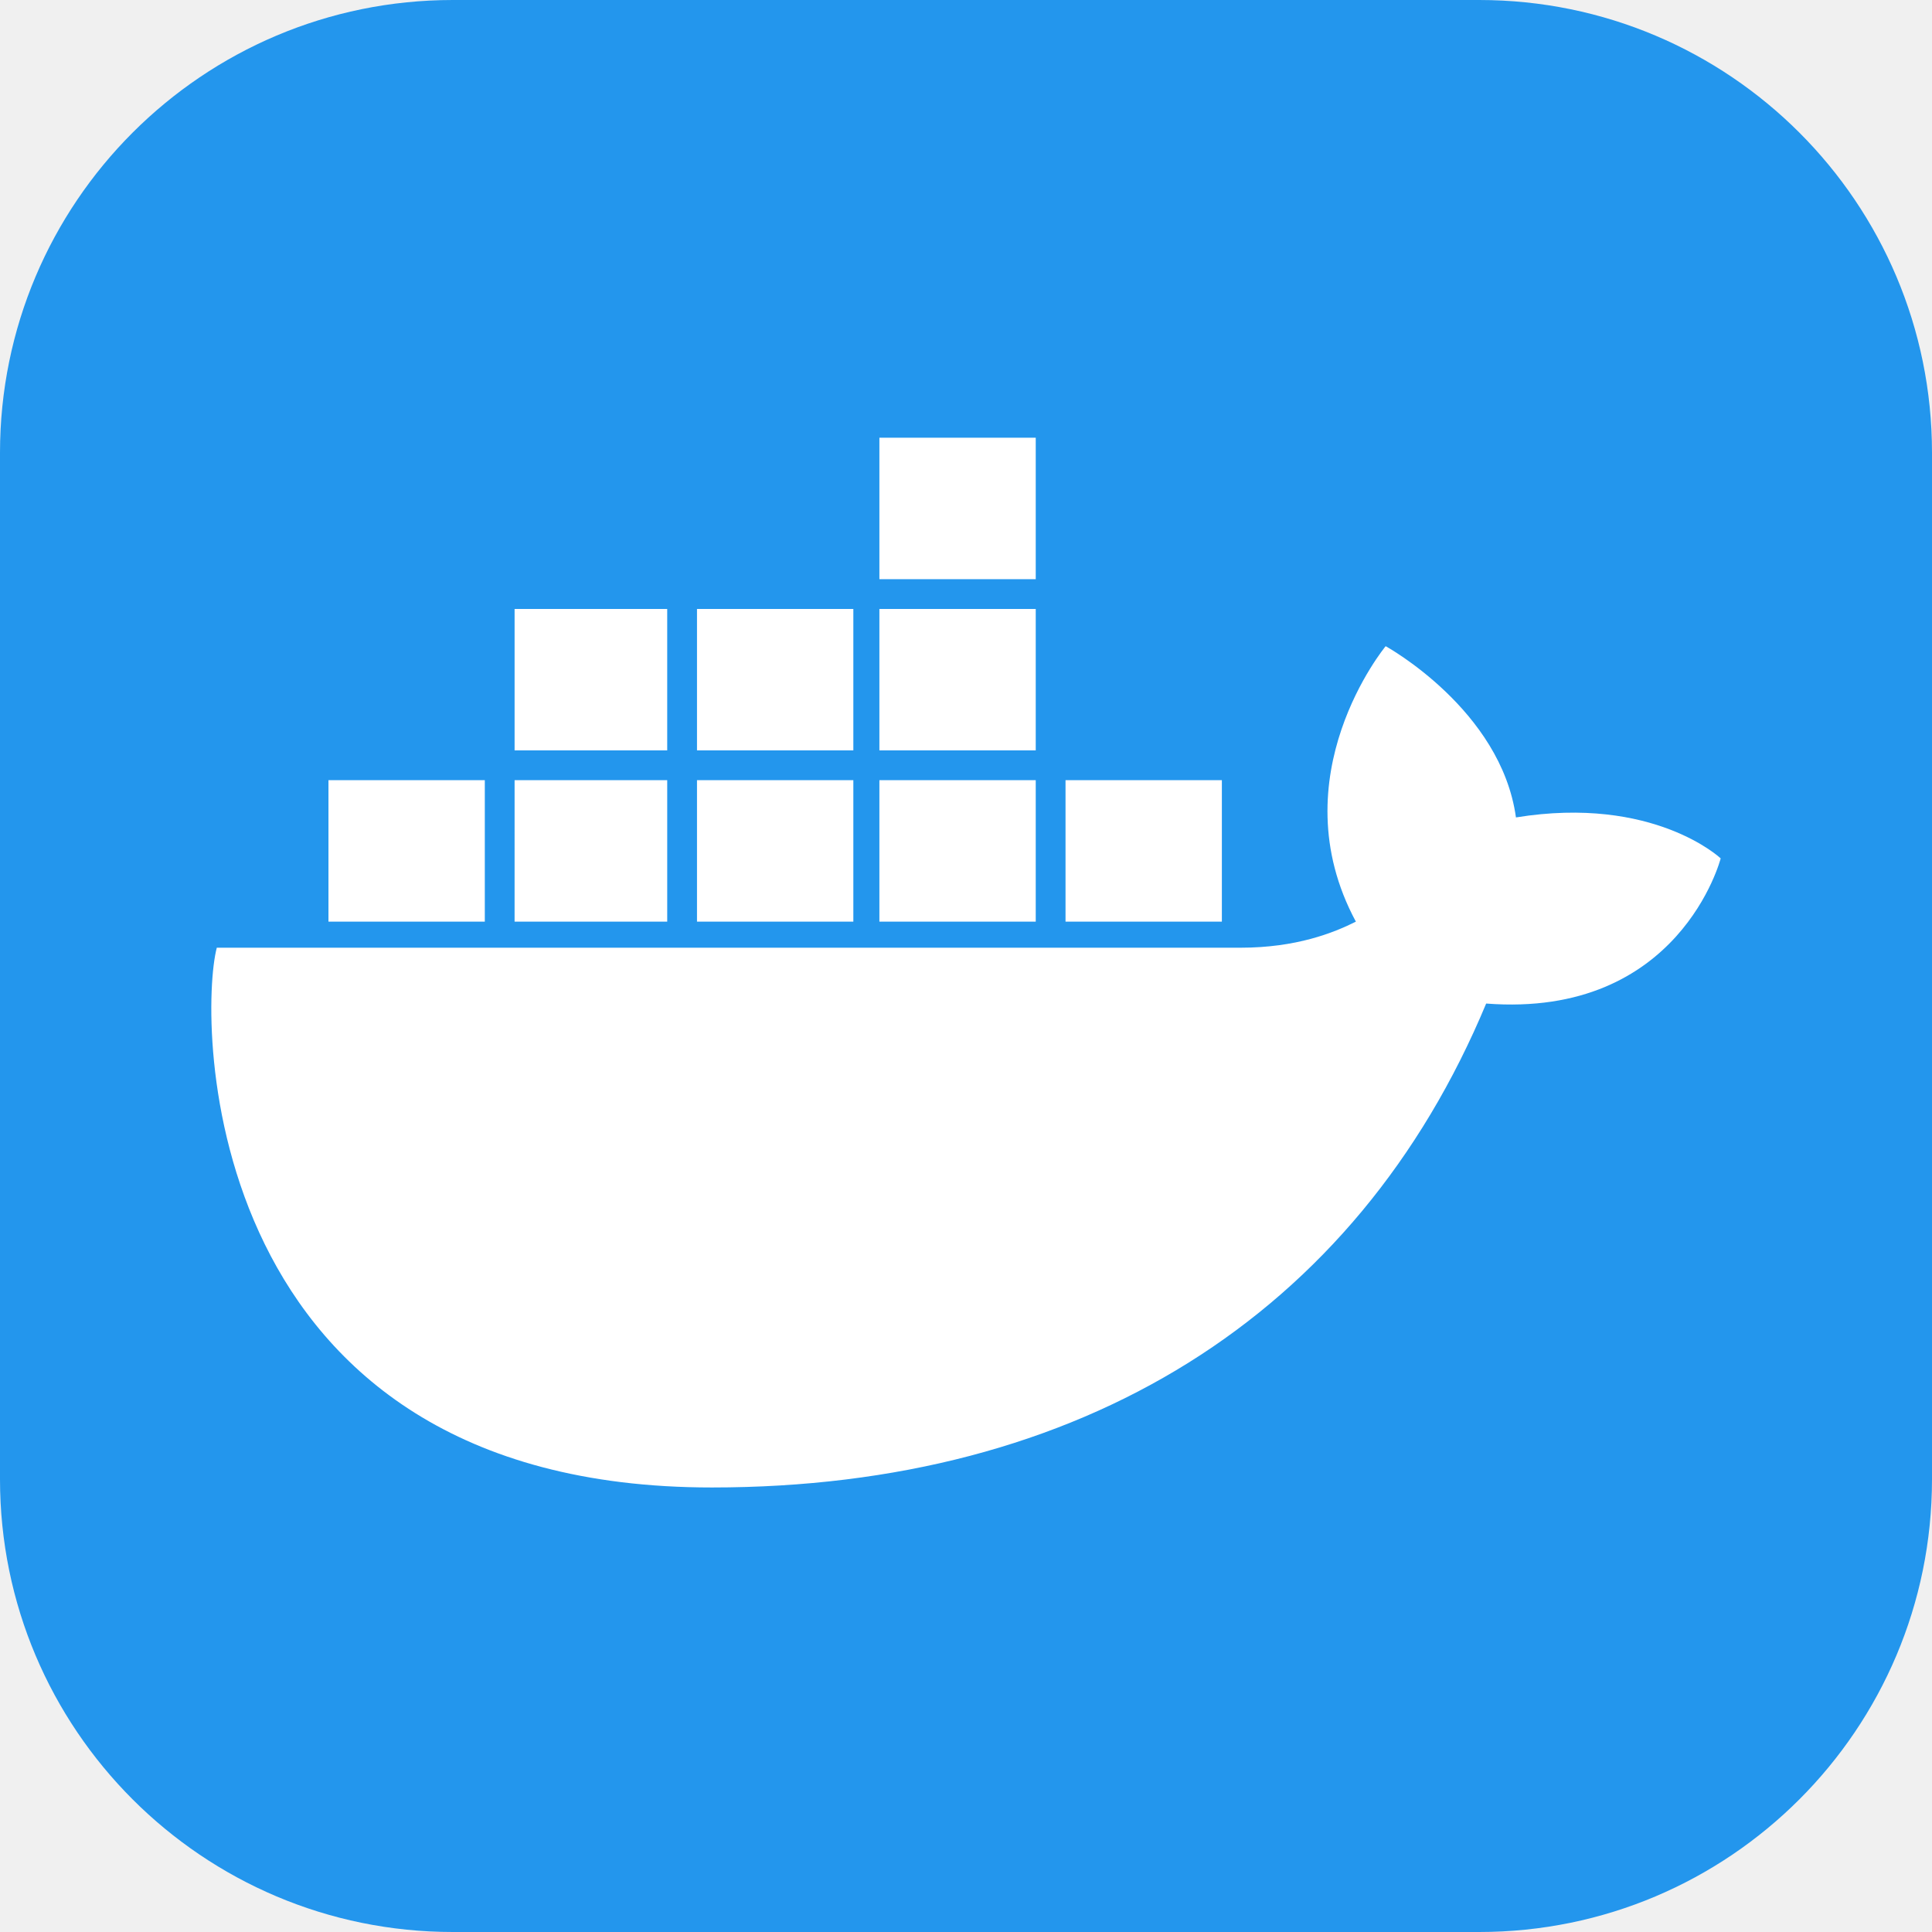
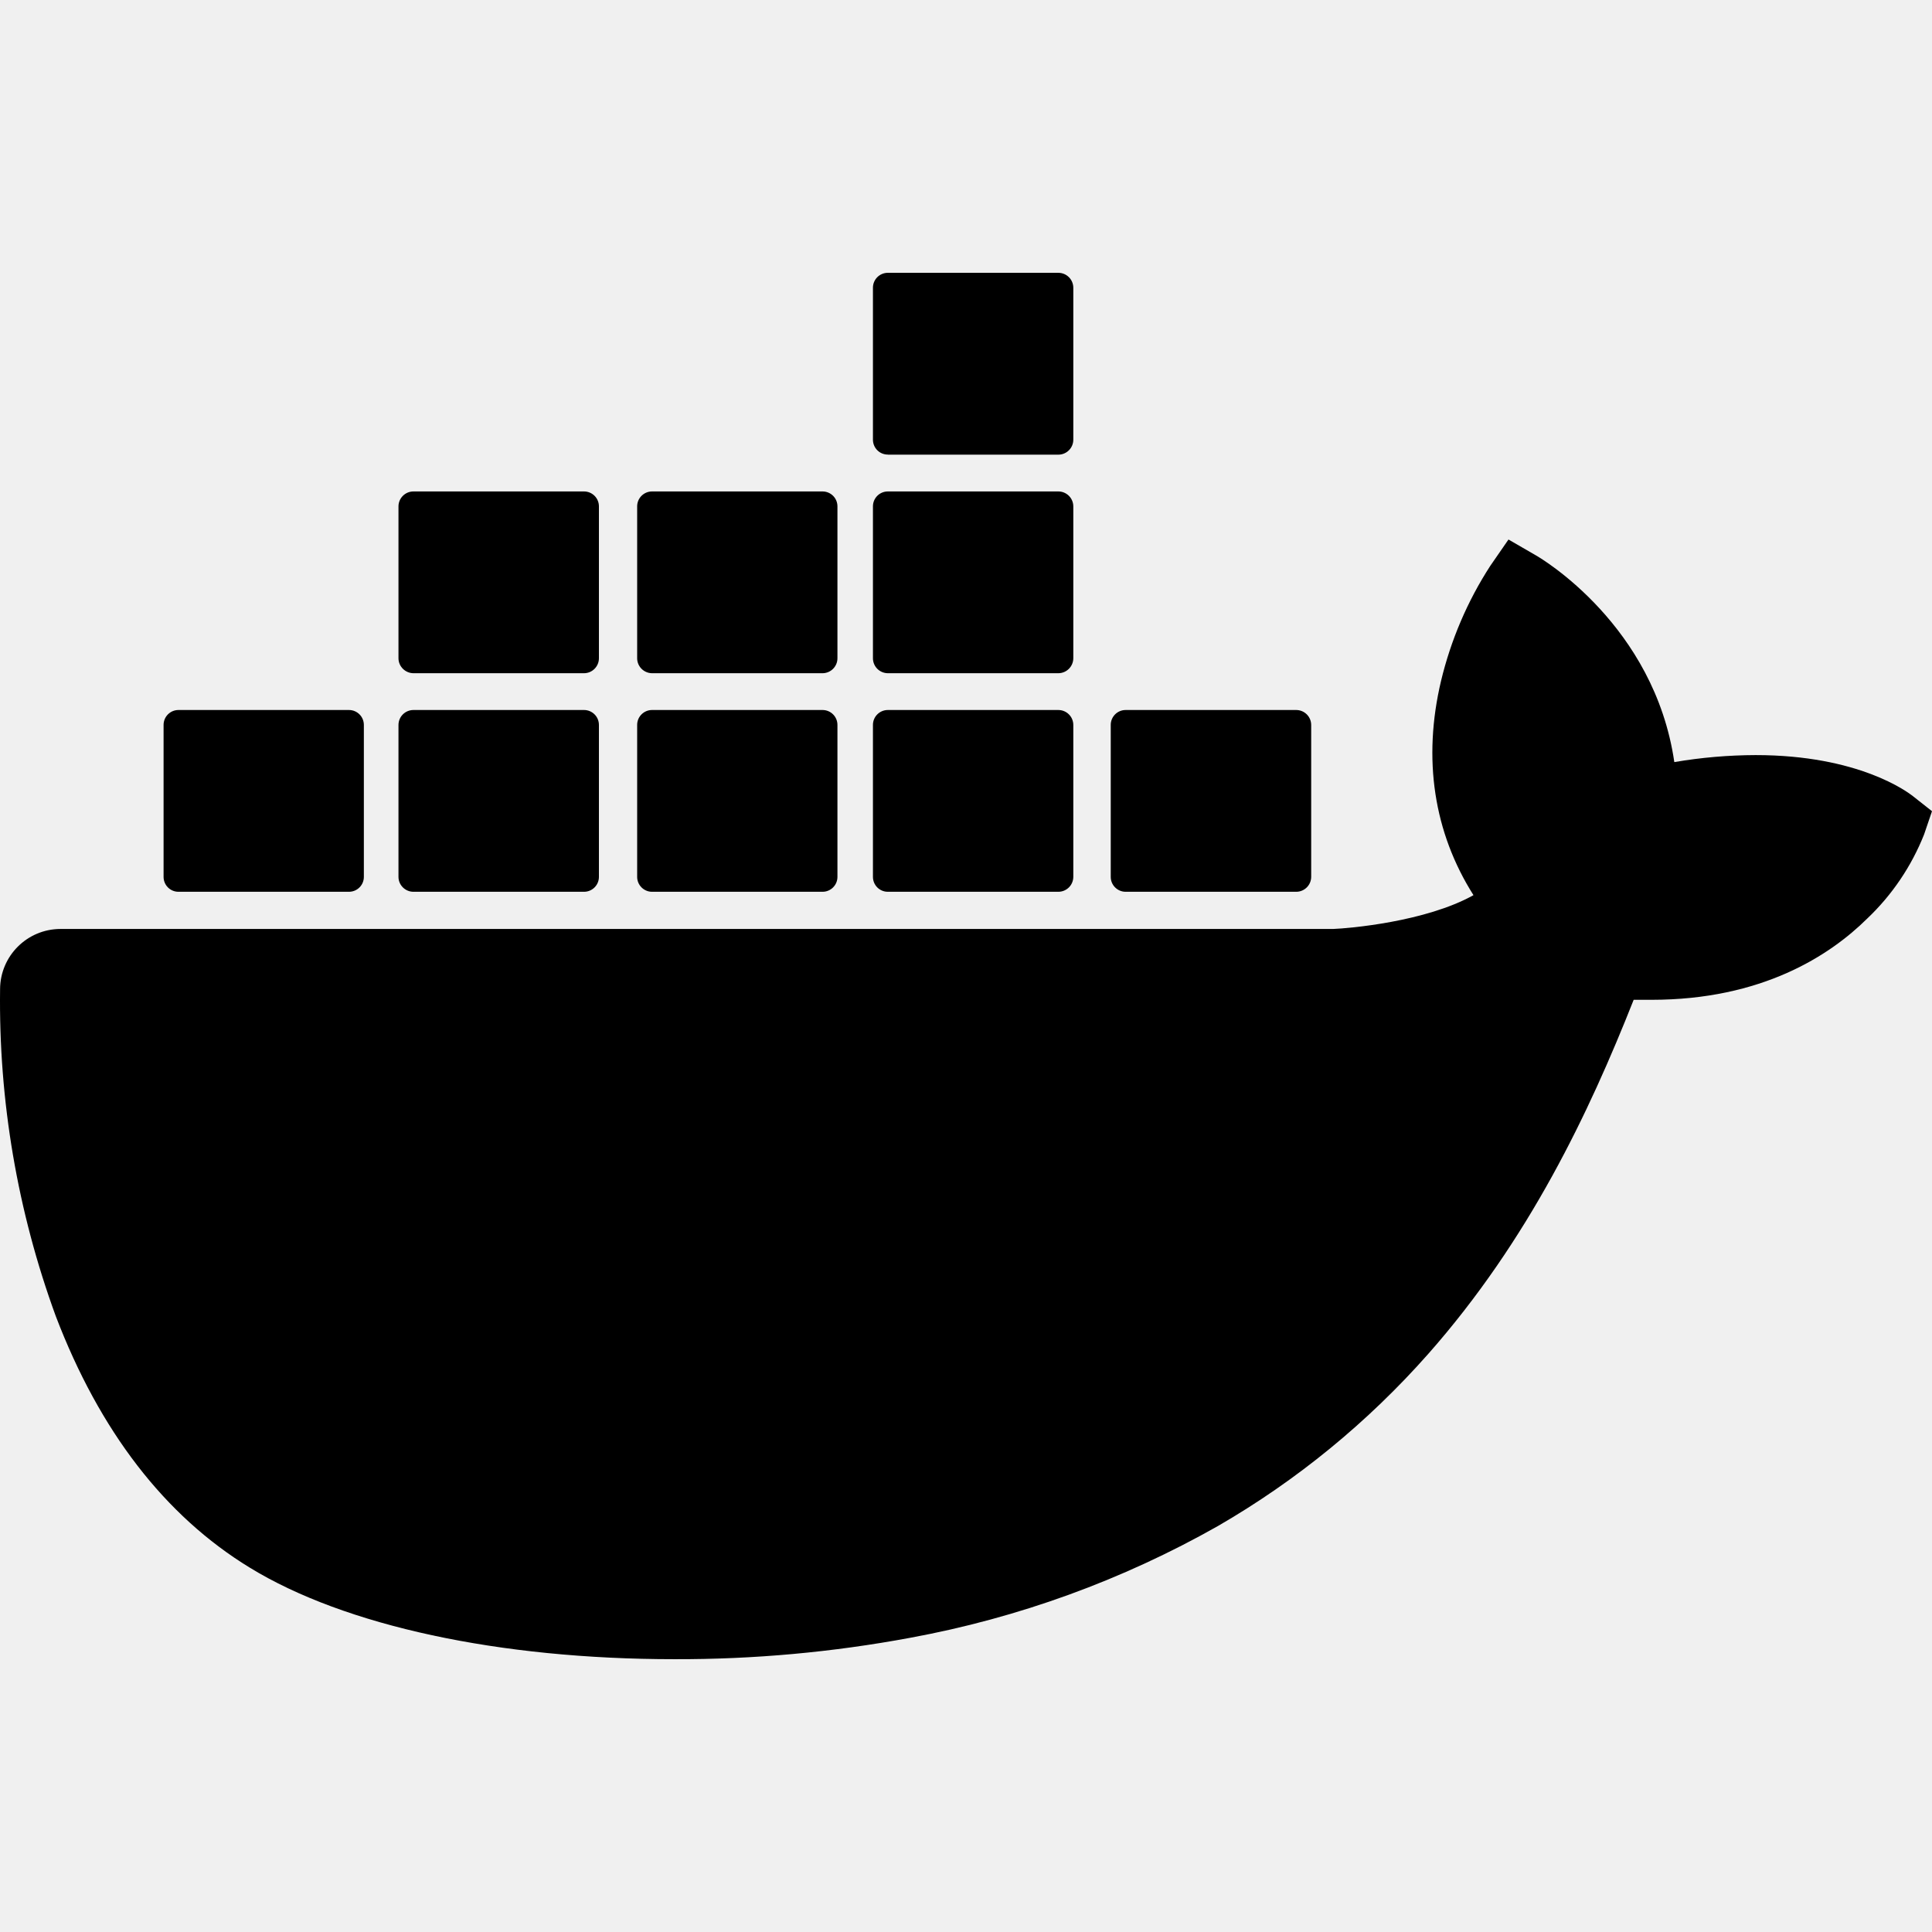
- <svg xmlns="http://www.w3.org/2000/svg" width="32" height="32" viewBox="0 0 256 256">
-   <g fill="none">
-     <rect width="256" height="256" fill="#2396ED" rx="60" />
-     <path fill="#fff" d="M141.187 122.123h20.717v-18.744h-20.717zm-24.662 0h20.716v-18.744h-20.716zm-24.17 0h20.717v-18.744H92.355zm-24.17 0H88.41v-18.744H68.186zm-24.662 0H64.24v-18.744H43.523zm24.663-22.69h20.223V80.69H68.186zm24.17 0h20.716V80.69H92.355zm24.169 0h20.716V80.69h-20.716zm0-22.69h20.716V58h-20.716zM228 113.739s-8.879-8.386-27.129-5.426c-1.973-14.305-17.264-22.69-17.264-22.69s-14.304 17.264-3.946 36.501c-2.959 1.48-7.892 3.453-15.291 3.453H28.726c-2.467 9.372-2.467 71.521 65.602 71.521c48.832 0 85.333-22.689 102.597-64.123C222.574 134.948 228 113.738 228 113.738" />
-   </g>
+ <svg xmlns="http://www.w3.org/2000/svg" role="img" viewBox="0 0 24 24">
+   <path d="M13.983 11.078h2.119a.186.186 0 00.186-.185V9.006a.186.186 0 00-.186-.186h-2.119a.185.185 0 00-.185.185v1.888c0 .102.083.185.185.185m-2.954-5.43h2.118a.186.186 0 00.186-.186V3.574a.186.186 0 00-.186-.185h-2.118a.185.185 0 00-.185.185v1.888c0 .102.082.185.185.185m0 2.716h2.118a.187.187 0 00.186-.186V6.29a.186.186 0 00-.186-.185h-2.118a.185.185 0 00-.185.185v1.887c0 .102.082.185.185.186m-2.93 0h2.12a.186.186 0 00.184-.186V6.29a.185.185 0 00-.185-.185H8.1a.185.185 0 00-.185.185v1.887c0 .102.083.185.185.186m-2.964 0h2.119a.186.186 0 00.185-.186V6.29a.185.185 0 00-.185-.185H5.136a.186.186 0 00-.186.185v1.887c0 .102.084.185.186.186m5.893 2.715h2.118a.186.186 0 00.186-.185V9.006a.186.186 0 00-.186-.186h-2.118a.185.185 0 00-.185.185v1.888c0 .102.082.185.185.185m-2.93 0h2.12a.185.185 0 00.184-.185V9.006a.185.185 0 00-.184-.186h-2.12a.185.185 0 00-.184.185v1.888c0 .102.083.185.185.185m-2.964 0h2.119a.185.185 0 00.185-.185V9.006a.185.185 0 00-.184-.186h-2.12a.186.186 0 00-.186.186v1.887c0 .102.084.185.186.185m-2.92 0h2.12a.185.185 0 00.184-.185V9.006a.185.185 0 00-.184-.186h-2.12a.185.185 0 00-.184.185v1.888c0 .102.082.185.185.185M23.763 9.89c-.065-.051-.672-.51-1.954-.51-.338.001-.676.03-1.01.087-.248-1.7-1.653-2.53-1.716-2.566l-.344-.199-.226.327c-.284.438-.49.922-.612 1.43-.23.97-.09 1.882.403 2.661-.595.332-1.55.413-1.744.42H.751a.751.751 0 00-.75.748 11.376 11.376 0 00.692 4.062c.545 1.428 1.355 2.48 2.41 3.124 1.18.723 3.1 1.137 5.275 1.137.983.003 1.963-.086 2.93-.266a12.248 12.248 0 003.823-1.389c.98-.567 1.86-1.288 2.61-2.136 1.252-1.418 1.998-2.997 2.553-4.4h.221c1.372 0 2.215-.549 2.68-1.009.309-.293.55-.65.707-1.046l.098-.288Z" />
</svg>
